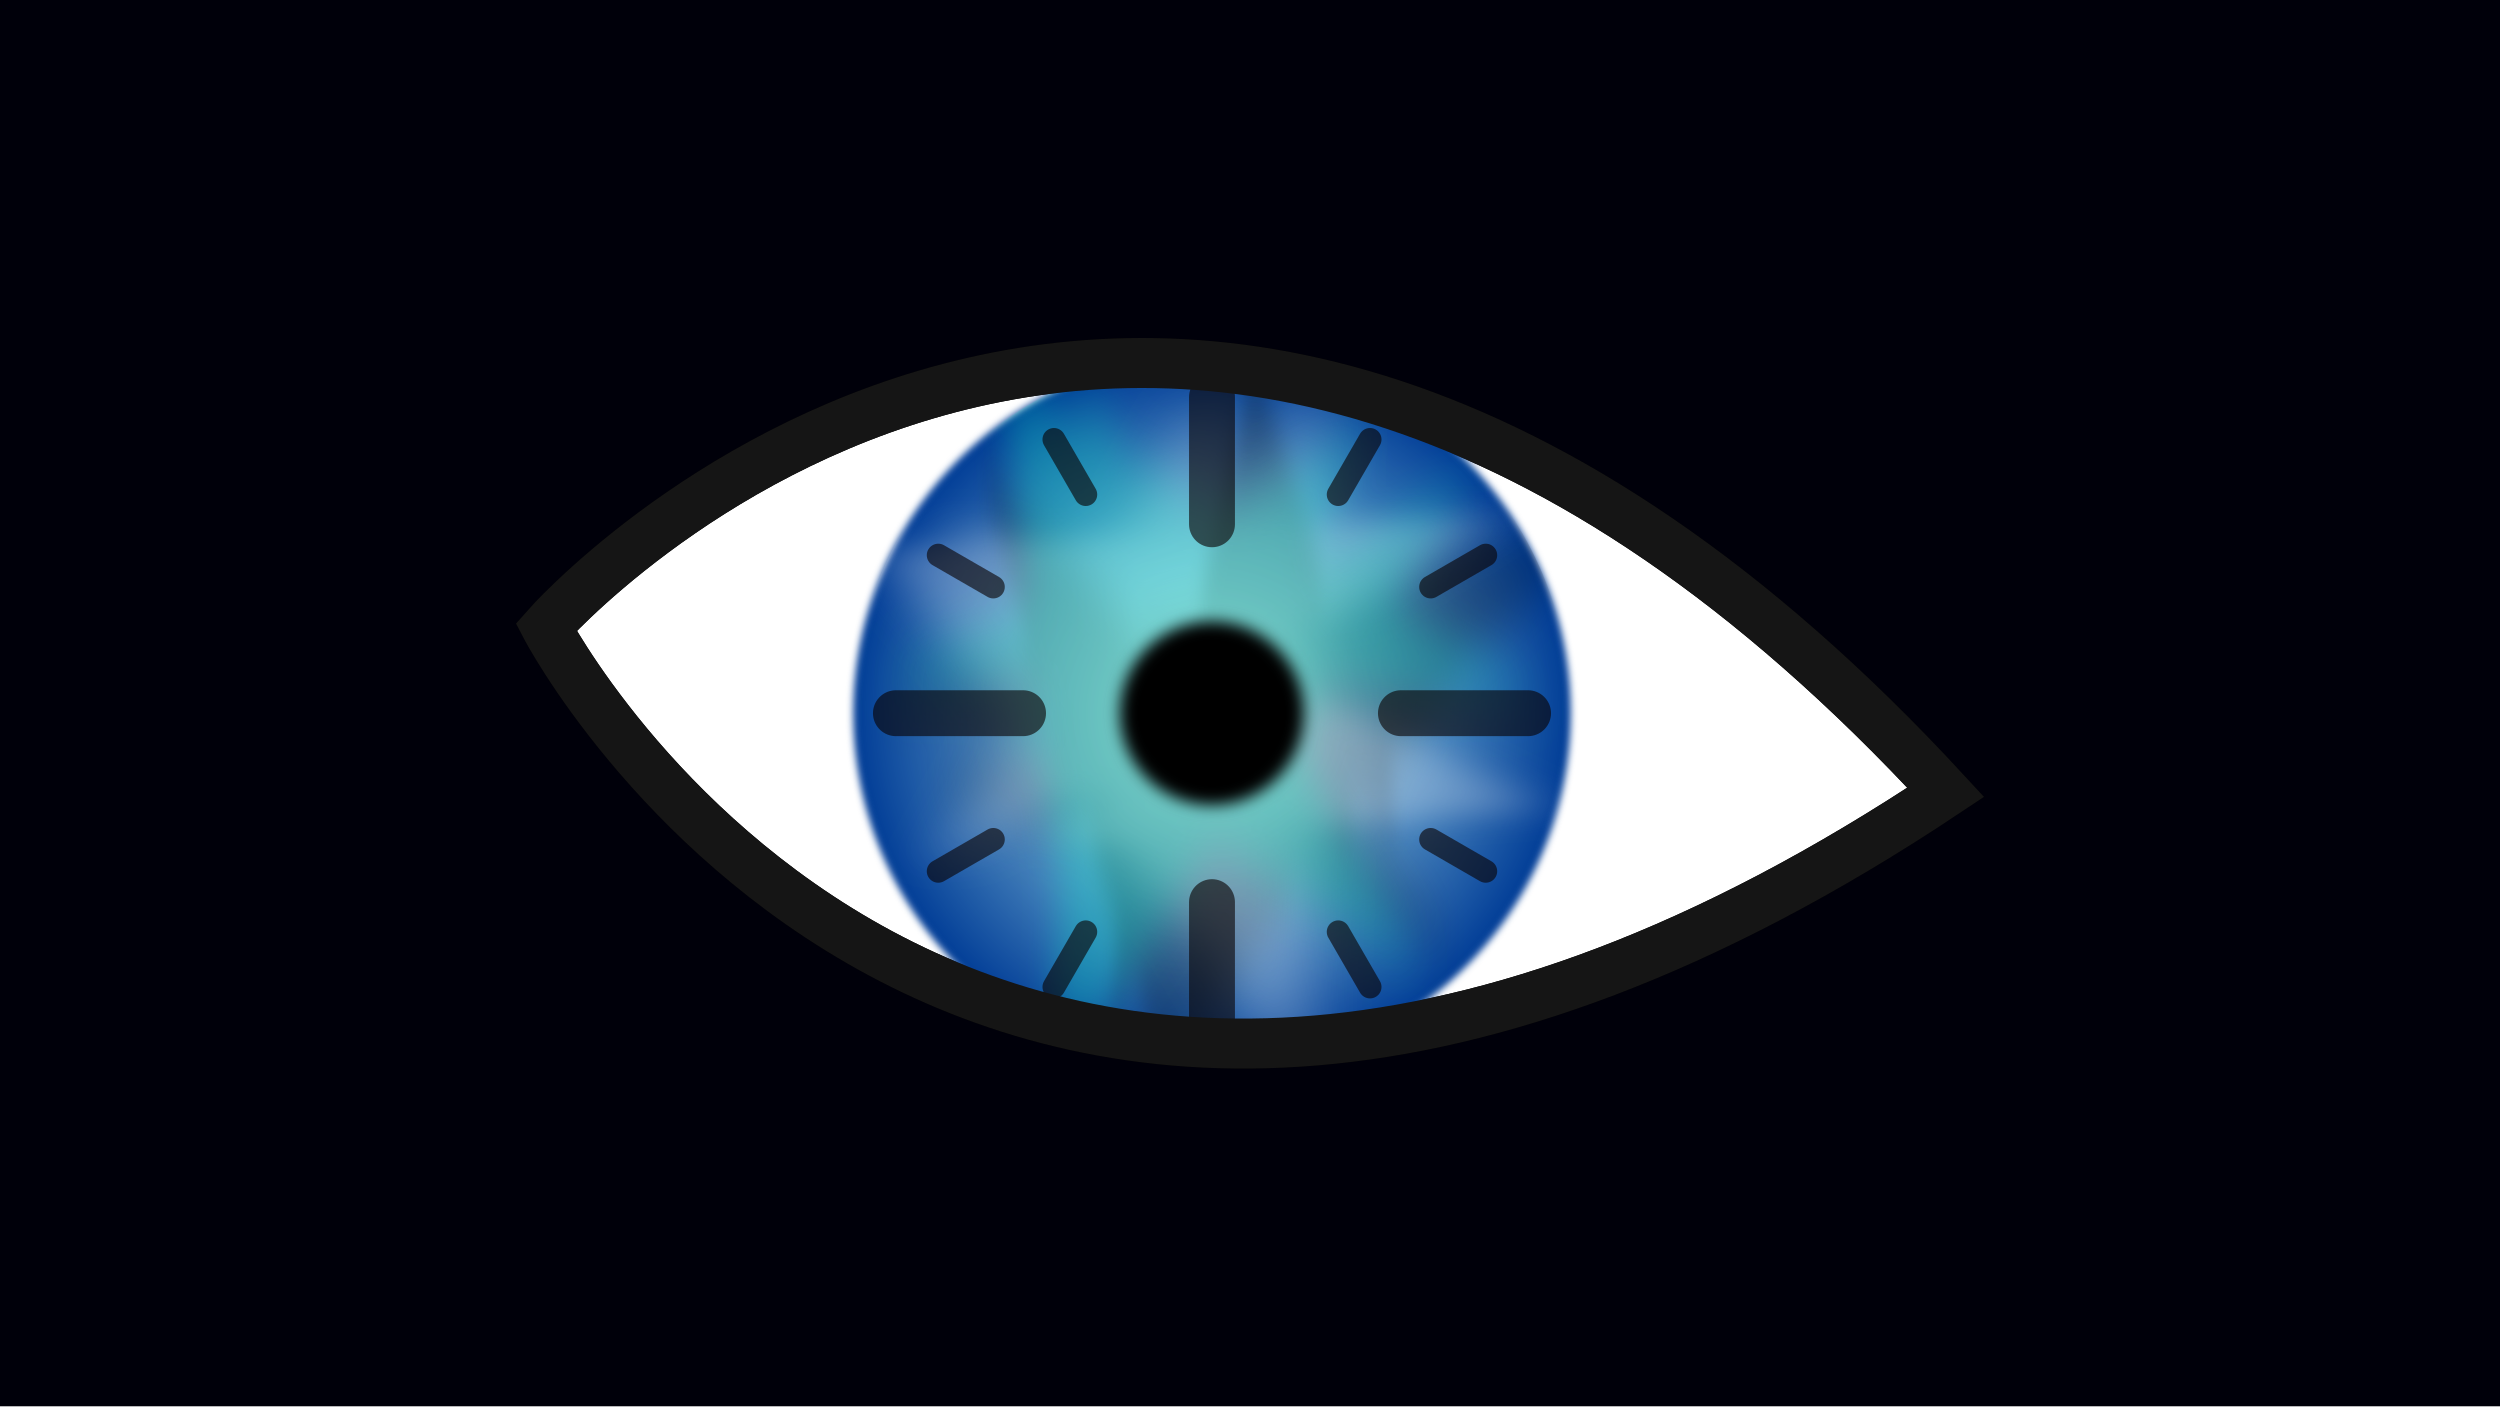
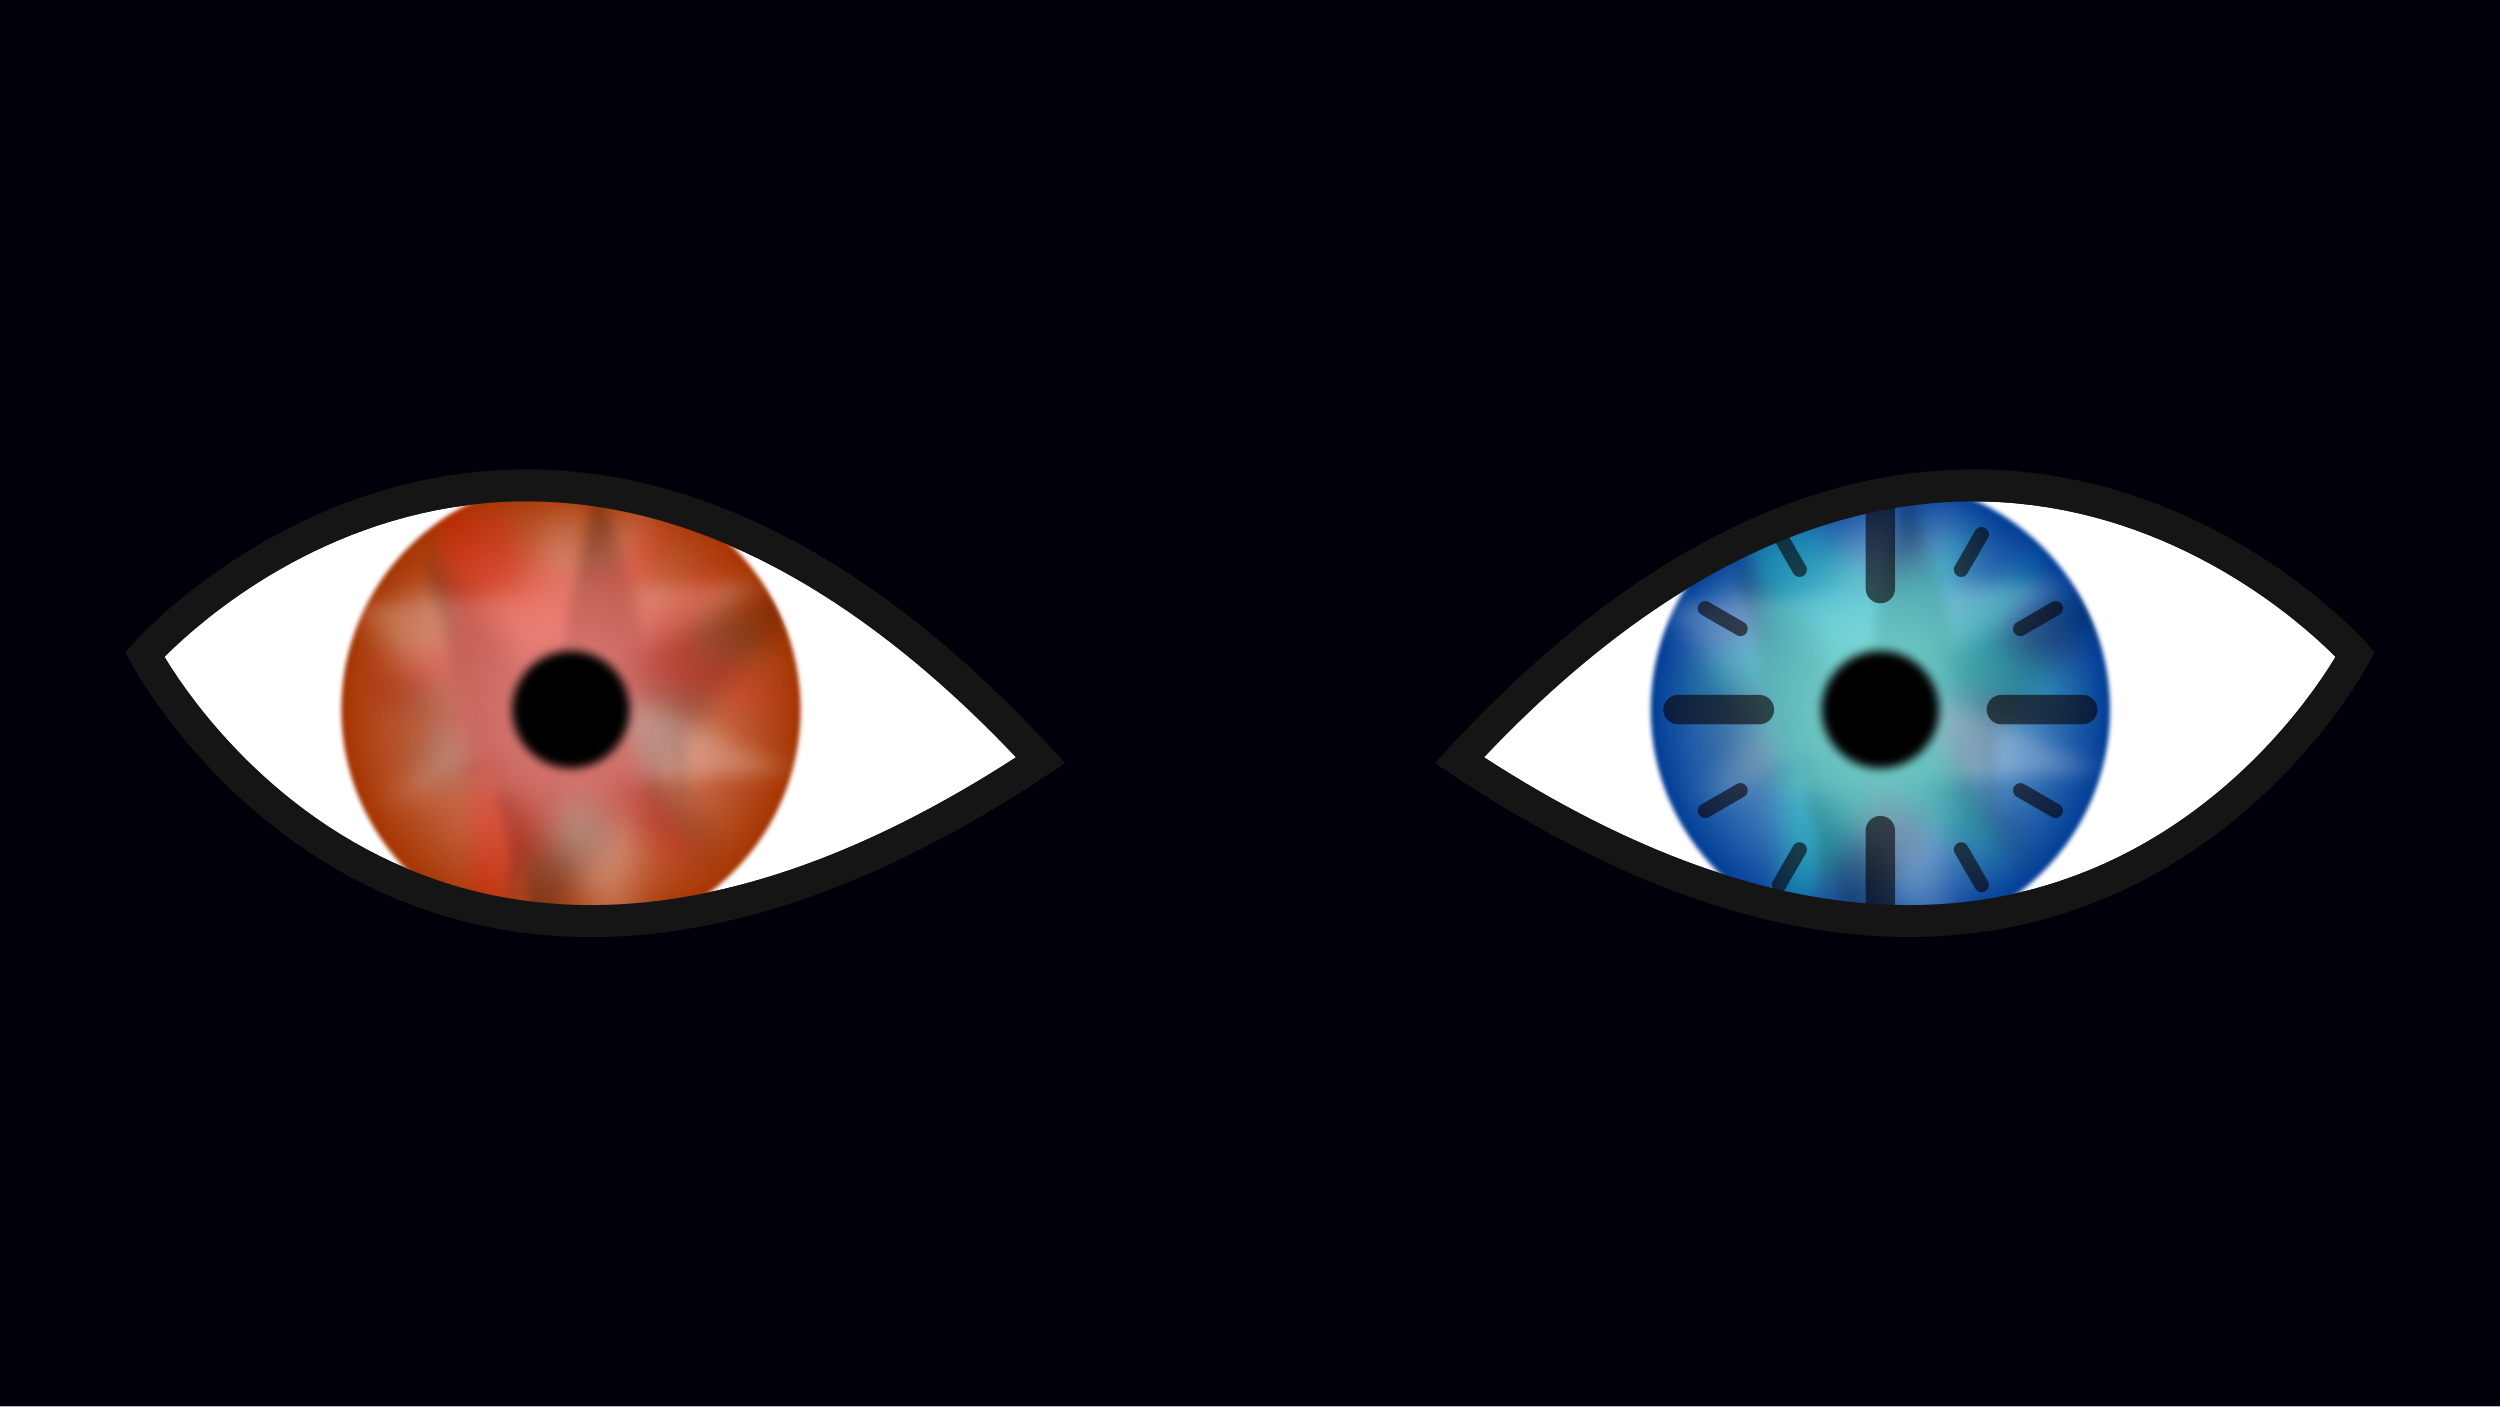
<svg xmlns="http://www.w3.org/2000/svg" xmlns:xlink="http://www.w3.org/1999/xlink" width="800" height="450" viewBox="0 0 211.667 119.062" version="1.1" id="svg8">
  <defs id="defs2">
+     <linearGradient id="linearGradient5071">
+       <stop style="stop-color:#ffc3c3;stop-opacity:1;" offset="0" id="stop5067" />
+       <stop style="stop-color:#ffc3c3;stop-opacity:0;" offset="1" id="stop5069" />
+     </linearGradient>
    <filter style="color-interpolation-filters:sRGB" id="filter4554" x="-0.012" width="1.024" y="-0.012" height="1.024">
      <feGaussianBlur stdDeviation="1.349" id="feGaussianBlur4556" />
    </filter>
-     <radialGradient xlink:href="#linearGradient4530" id="radialGradient4532" cx="135.467" cy="161.533" fx="135.467" fy="161.533" r="134.934" gradientUnits="userSpaceOnUse" gradientTransform="matrix(0.9804144,0,0,0.9804144,2.653197,3.163728)" />
    <linearGradient id="linearGradient4530">
      <stop style="stop-color:#c3ffff;stop-opacity:1;" offset="0" id="stop4526" />
      <stop style="stop-color:#c3ffff;stop-opacity:0;" offset="1" id="stop4528" />
    </linearGradient>
    <clipPath clipPathUnits="userSpaceOnUse" id="clipPath4913">
      <ellipse style="opacity:1;fill:#003c96;fill-opacity:1;fill-rule:nonzero;stroke:none;stroke-width:0.33;stroke-linecap:round;stroke-linejoin:round;stroke-miterlimit:4;stroke-dasharray:none;stroke-opacity:1" id="circle4915" cx="803.673" cy="124.012" rx="42.804" ry="41.246" transform="matrix(-0.8732073,0.487349,-0.8365724,-0.5478564,0,0)" />
    </clipPath>
    <filter style="color-interpolation-filters:sRGB" id="filter4961" x="-0.057" width="1.114" y="-0.092" height="1.184">
      <feGaussianBlur stdDeviation="2.357" id="feGaussianBlur4963" />
    </filter>
    <clipPath clipPathUnits="userSpaceOnUse" id="clipPath4909">
      <ellipse style="opacity:1;fill:#003c96;fill-opacity:1;fill-rule:nonzero;stroke:none;stroke-width:0.327;stroke-linecap:round;stroke-linejoin:round;stroke-miterlimit:4;stroke-dasharray:none;stroke-opacity:1" id="circle4911" cx="-336.054" cy="670.658" rx="45.651" ry="38.071" transform="matrix(0.9277876,0.3731089,-0.7400237,0.6725808,0,0)" />
    </clipPath>
    <filter style="color-interpolation-filters:sRGB" id="filter4957" x="-0.059" width="1.118" y="-0.093" height="1.185">
      <feGaussianBlur stdDeviation="2.357" id="feGaussianBlur4959" />
    </filter>
    <clipPath clipPathUnits="userSpaceOnUse" id="clipPath4905">
      <ellipse style="opacity:1;fill:#003c96;fill-opacity:1;fill-rule:nonzero;stroke:none;stroke-width:0.31;stroke-linecap:round;stroke-linejoin:round;stroke-miterlimit:4;stroke-dasharray:none;stroke-opacity:1" id="circle4907" cx="-805.432" cy="326.697" rx="50.869" ry="30.754" />
    </clipPath>
    <filter style="color-interpolation-filters:sRGB" id="filter4953" x="-0.06" width="1.119" y="-0.099" height="1.197">
      <feGaussianBlur stdDeviation="2.357" id="feGaussianBlur4955" />
    </filter>
    <filter style="color-interpolation-filters:sRGB" id="filter4604" x="-0.096" width="1.192" y="-0.096" height="1.192">
      <feGaussianBlur stdDeviation="2.709" id="feGaussianBlur4606" />
    </filter>
-     <clipPath clipPathUnits="userSpaceOnUse" id="clipPath4603">
-       <path style="fill:#000000;fill-opacity:1;fill-rule:evenodd;stroke:#000000;stroke-width:18.442;stroke-linecap:butt;stroke-linejoin:miter;stroke-miterlimit:4;stroke-dasharray:none;stroke-opacity:1" d="m -110.131,129.8 c 0,0 156.73,300.436 516.233,60.91 C 114.27,-125.666 -110.131,129.8 -110.131,129.8 Z" id="path4605" />
+     <clipPath clipPathUnits="userSpaceOnUse" id="clipPath4555">
+       <path id="path4557" d="m 409.104,129.8 c 0,0 -156.73,300.436 -516.233,60.91 291.832,-316.376 516.233,-60.91 516.233,-60.91 z" style="fill:#000000;fill-opacity:1;fill-rule:evenodd;stroke:#000000;stroke-width:18.442;stroke-linecap:butt;stroke-linejoin:miter;stroke-miterlimit:4;stroke-dasharray:none;stroke-opacity:1" />
+     </clipPath>
+     <filter style="color-interpolation-filters:sRGB" id="filter4554-9" x="-0.012" width="1.024" y="-0.012" height="1.024">
+       <feGaussianBlur stdDeviation="1.349" id="feGaussianBlur4556-1" />
+     </filter>
+     <radialGradient xlink:href="#linearGradient4530" id="radialGradient4532-6" cx="135.467" cy="161.533" fx="135.467" fy="161.533" r="134.934" gradientUnits="userSpaceOnUse" gradientTransform="matrix(0.9804144,0,0,0.9804144,2.653197,3.163728)" />
+     <clipPath clipPathUnits="userSpaceOnUse" id="clipPath4913-9">
+       <ellipse style="opacity:1;fill:#003c96;fill-opacity:1;fill-rule:nonzero;stroke:none;stroke-width:0.33;stroke-linecap:round;stroke-linejoin:round;stroke-miterlimit:4;stroke-dasharray:none;stroke-opacity:1" id="circle4915-4" cx="803.673" cy="124.012" rx="42.804" ry="41.246" transform="matrix(-0.8732073,0.487349,-0.8365724,-0.5478564,0,0)" />
+     </clipPath>
+     <filter style="color-interpolation-filters:sRGB" id="filter4961-9" x="-0.057" width="1.114" y="-0.092" height="1.184">
+       <feGaussianBlur stdDeviation="2.357" id="feGaussianBlur4963-2" />
+     </filter>
+     <clipPath clipPathUnits="userSpaceOnUse" id="clipPath4909-4">
+       <ellipse style="opacity:1;fill:#003c96;fill-opacity:1;fill-rule:nonzero;stroke:none;stroke-width:0.327;stroke-linecap:round;stroke-linejoin:round;stroke-miterlimit:4;stroke-dasharray:none;stroke-opacity:1" id="circle4911-5" cx="-336.054" cy="670.658" rx="45.651" ry="38.071" transform="matrix(0.9277876,0.3731089,-0.7400237,0.6725808,0,0)" />
+     </clipPath>
+     <filter style="color-interpolation-filters:sRGB" id="filter4957-1" x="-0.059" width="1.118" y="-0.093" height="1.185">
+       <feGaussianBlur stdDeviation="2.357" id="feGaussianBlur4959-6" />
+     </filter>
+     <clipPath clipPathUnits="userSpaceOnUse" id="clipPath4905-0">
+       <ellipse style="opacity:1;fill:#003c96;fill-opacity:1;fill-rule:nonzero;stroke:none;stroke-width:0.31;stroke-linecap:round;stroke-linejoin:round;stroke-miterlimit:4;stroke-dasharray:none;stroke-opacity:1" id="circle4907-8" cx="-805.432" cy="326.697" rx="50.869" ry="30.754" />
+     </clipPath>
+     <filter style="color-interpolation-filters:sRGB" id="filter4953-1" x="-0.06" width="1.119" y="-0.099" height="1.197">
+       <feGaussianBlur stdDeviation="2.357" id="feGaussianBlur4955-4" />
+     </filter>
+     <filter style="color-interpolation-filters:sRGB" id="filter4604-2" x="-0.096" width="1.192" y="-0.096" height="1.192">
+       <feGaussianBlur stdDeviation="2.709" id="feGaussianBlur4606-1" />
+     </filter>
+     <radialGradient xlink:href="#linearGradient5071" id="radialGradient5073" cx="48.341" cy="238.015" fx="48.341" fy="238.015" r="19.441" gradientUnits="userSpaceOnUse" />
+     <clipPath clipPathUnits="userSpaceOnUse" id="clipPath5366">
+       <path style="fill:#000000;fill-opacity:1;fill-rule:evenodd;stroke:#000000;stroke-width:2.71;stroke-linecap:butt;stroke-linejoin:miter;stroke-miterlimit:4;stroke-dasharray:none;stroke-opacity:1" d="m 12.249,233.352 c 0,0 23.033,44.151 75.864,8.951 -42.887,-46.494 -75.864,-8.951 -75.864,-8.951 z" id="path5368" />
    </clipPath>
  </defs>
  <g id="layer1" transform="translate(0,-177.9375)">
-     <rect style="opacity:1;fill:#00000a;fill-opacity:1;fill-rule:nonzero;stroke:none;stroke-width:2.069;stroke-linecap:round;stroke-linejoin:miter;stroke-miterlimit:4;stroke-dasharray:none;stroke-opacity:1;paint-order:normal" id="rect4798" width="211.667" height="119.062" x="0" y="177.937" />
-     <path style="fill:#ffffff;fill-opacity:1;fill-rule:evenodd;stroke:#000000;stroke-width:4.233;stroke-linecap:butt;stroke-linejoin:miter;stroke-miterlimit:4;stroke-dasharray:none;stroke-opacity:1" d="m 46.238,231.038 c 0,0 35.977,68.965 118.502,13.982 C 97.749,172.396 46.238,231.038 46.238,231.038 Z" id="path4571-3" />
-     <g transform="matrix(0.2295504,0,0,0.2295504,71.51863,201.2422)" id="g4540" clip-path="url(#clipPath4603)">
-       <circle transform="matrix(0.9804144,0,0,0.9804144,2.653197,3.163728)" r="134.934" cy="161.533" cx="135.467" id="path4485" style="opacity:1;fill:#003c96;fill-opacity:1;fill-rule:nonzero;stroke:none;stroke-width:1.058;stroke-linecap:round;stroke-linejoin:round;stroke-miterlimit:4;stroke-dasharray:none;stroke-opacity:1;filter:url(#filter4554)" />
-       <circle r="132.292" cy="161.533" cx="135.467" id="path4485-0" style="opacity:1;fill:url(#radialGradient4532);fill-opacity:1;fill-rule:nonzero;stroke:none;stroke-width:1.038;stroke-linecap:round;stroke-linejoin:round;stroke-miterlimit:4;stroke-dasharray:none;stroke-opacity:1" />
-       <path clip-path="url(#clipPath4913)" transform="matrix(-1.910876,-1.764056,2.917893,-3.160746,-2348.384,-236.2217)" d="m -758.037,325.296 -76.969,-27.252 10.313,57.307 57.059,-49.054 -68.314,21.554 60.344,20.775 -47.555,-49.962 -5.054,56.535 45.988,-53.028 -70.604,21.801 z" id="path4767-0" style="opacity:0.25;fill:#000000;fill-opacity:1;fill-rule:nonzero;stroke:none;stroke-width:16.933;stroke-linecap:round;stroke-linejoin:round;stroke-miterlimit:4;stroke-dasharray:none;stroke-opacity:1;filter:url(#filter4961)" />
-       <path clip-path="url(#clipPath4909)" transform="matrix(2.165342,-1.440359,2.382471,3.581654,1109.318,-2168.903)" d="m -758.037,325.296 -76.969,-27.252 10.313,57.307 57.059,-49.054 -68.314,21.554 60.344,20.775 -47.555,-49.962 -5.054,56.535 45.988,-53.028 -70.604,21.801 z" id="path4767-8" style="opacity:0.25;fill:#ffffff;fill-opacity:1;fill-rule:nonzero;stroke:none;stroke-width:16.933;stroke-linecap:round;stroke-linejoin:round;stroke-miterlimit:4;stroke-dasharray:none;stroke-opacity:1;filter:url(#filter4957)" />
-       <path clip-path="url(#clipPath4905)" transform="matrix(2.600642,0,0,4.301676,2230.108,-1243.812)" d="m -758.037,325.296 -76.969,-27.252 10.313,57.307 57.059,-49.054 -68.314,21.554 60.344,20.775 -47.555,-49.962 -5.054,56.535 45.988,-53.028 -70.604,21.801 z" id="path4767" style="opacity:0.25;fill:#00ffc7;fill-opacity:1;fill-rule:nonzero;stroke:none;stroke-width:16.933;stroke-linecap:round;stroke-linejoin:round;stroke-miterlimit:4;stroke-dasharray:none;stroke-opacity:1;filter:url(#filter4953)" />
-       <circle r="33.867" cy="161.533" cx="135.467" id="path4562" style="opacity:1;fill:#000000;fill-opacity:1;fill-rule:nonzero;stroke:none;stroke-width:1.596;stroke-linecap:round;stroke-linejoin:round;stroke-miterlimit:4;stroke-dasharray:none;stroke-opacity:1;filter:url(#filter4604)" />
-       <g id="g5129">
-         <path style="opacity:1;fill:none;fill-rule:evenodd;stroke:#090000;stroke-width:16.933;stroke-linecap:round;stroke-linejoin:miter;stroke-miterlimit:4;stroke-dasharray:none;stroke-opacity:0.608" d="M 18.887,161.533 H 65.78" id="path4564" />
-         <path style="opacity:1;fill:none;fill-rule:evenodd;stroke:#090000;stroke-width:16.933;stroke-linecap:round;stroke-linejoin:miter;stroke-miterlimit:4;stroke-dasharray:none;stroke-opacity:0.608" d="m 205.153,161.533 h 46.893" id="path4564-3" />
-         <path style="opacity:1;fill:none;fill-rule:evenodd;stroke:#090000;stroke-width:16.933;stroke-linecap:round;stroke-linejoin:miter;stroke-miterlimit:4;stroke-dasharray:none;stroke-opacity:0.608" d="M 135.467,278.113 V 231.22" id="path4564-35" />
-         <path style="opacity:1;fill:none;fill-rule:evenodd;stroke:#090000;stroke-width:16.933;stroke-linecap:round;stroke-linejoin:miter;stroke-miterlimit:4;stroke-dasharray:none;stroke-opacity:0.608" d="M 135.467,91.847 V 44.953" id="path4564-3-4" />
-         <path style="opacity:1;fill:none;fill-rule:evenodd;stroke:#090000;stroke-width:8.467;stroke-linecap:round;stroke-linejoin:miter;stroke-miterlimit:4;stroke-dasharray:none;stroke-opacity:0.608" d="m 34.505,103.243 20.305,11.723" id="path4564-4" />
-         <path style="opacity:1;fill:none;fill-rule:evenodd;stroke:#090000;stroke-width:8.467;stroke-linecap:round;stroke-linejoin:miter;stroke-miterlimit:4;stroke-dasharray:none;stroke-opacity:0.608" d="m 216.123,208.1 20.305,11.723" id="path4564-3-3" />
-         <path style="opacity:1;fill:none;fill-rule:evenodd;stroke:#090000;stroke-width:8.467;stroke-linecap:round;stroke-linejoin:miter;stroke-miterlimit:4;stroke-dasharray:none;stroke-opacity:0.608" d="M 77.177,60.572 88.9,80.877" id="path4564-4-3" />
-         <path style="opacity:1;fill:none;fill-rule:evenodd;stroke:#090000;stroke-width:8.467;stroke-linecap:round;stroke-linejoin:miter;stroke-miterlimit:4;stroke-dasharray:none;stroke-opacity:0.608" d="m 182.033,242.189 11.723,20.305" id="path4564-3-3-4" />
-         <path style="opacity:1;fill:none;fill-rule:evenodd;stroke:#090000;stroke-width:8.467;stroke-linecap:round;stroke-linejoin:miter;stroke-miterlimit:4;stroke-dasharray:none;stroke-opacity:0.608" d="M 34.505,219.823 54.811,208.1" id="path4564-4-3-7" />
-         <path style="opacity:1;fill:none;fill-rule:evenodd;stroke:#090000;stroke-width:8.467;stroke-linecap:round;stroke-linejoin:miter;stroke-miterlimit:4;stroke-dasharray:none;stroke-opacity:0.608" d="m 216.123,114.967 20.305,-11.723" id="path4564-3-3-4-4" />
-         <path style="opacity:1;fill:none;fill-rule:evenodd;stroke:#090000;stroke-width:8.467;stroke-linecap:round;stroke-linejoin:miter;stroke-miterlimit:4;stroke-dasharray:none;stroke-opacity:0.608" d="M 77.177,262.495 88.9,242.189" id="path4564-4-3-4" />
-         <path style="opacity:1;fill:none;fill-rule:evenodd;stroke:#090000;stroke-width:8.467;stroke-linecap:round;stroke-linejoin:miter;stroke-miterlimit:4;stroke-dasharray:none;stroke-opacity:0.608" d="m 182.033,80.877 11.723,-20.305" id="path4564-3-3-4-1" />
+     <g id="g5460">
+       <g transform="translate(-5.0862631e-6,-4.7412109e-6)" id="g4552">
+         <rect style="opacity:1;fill:#00000a;fill-opacity:1;fill-rule:nonzero;stroke:none;stroke-width:2.069;stroke-linecap:round;stroke-linejoin:miter;stroke-miterlimit:4;stroke-dasharray:none;stroke-opacity:1;paint-order:normal" id="rect4798" width="211.667" height="119.062" x="0" y="177.937" />
+         <flowRoot xml:space="preserve" id="flowRoot4738" style="font-style:normal;font-variant:normal;font-weight:normal;font-stretch:normal;font-size:106.667px;line-height:45.354px;font-family:'Informal Roman';-inkscape-font-specification:'Informal Roman, ';text-align:center;letter-spacing:0px;word-spacing:0px;text-anchor:middle;fill:#ffffff;fill-opacity:1;stroke:none;stroke-width:1px;stroke-linecap:butt;stroke-linejoin:miter;stroke-opacity:1" transform="matrix(0.2645833,0,0,0.2645833,-0.03884286,289.6162)">
+           <flowRegion id="flowRegion4740" style="font-style:normal;font-variant:normal;font-weight:normal;font-stretch:normal;font-size:106.667px;line-height:45.354px;font-family:'Informal Roman';-inkscape-font-specification:'Informal Roman, ';text-align:center;text-anchor:middle;fill:#ffffff;fill-opacity:1">
+             <rect id="rect4742" width="1034.396" height="335.371" x="-125.259" y="-390.447" style="font-style:normal;font-variant:normal;font-weight:normal;font-stretch:normal;font-size:106.667px;line-height:45.354px;font-family:'Informal Roman';-inkscape-font-specification:'Informal Roman, ';text-align:center;text-anchor:middle;fill:#ffffff;fill-opacity:1" />
+           </flowRegion>
+           <flowPara id="flowPara4744">Eye of</flowPara>
+         </flowRoot>
+         <flowRoot xml:space="preserve" id="flowRoot4738-1" style="font-style:normal;font-variant:normal;font-weight:normal;font-stretch:normal;font-size:106.667px;line-height:45.354px;font-family:'Informal Roman';-inkscape-font-specification:'Informal Roman, ';text-align:center;letter-spacing:0px;word-spacing:0px;text-anchor:middle;fill:#ffffff;fill-opacity:1;stroke:none;stroke-width:1px;stroke-linecap:butt;stroke-linejoin:miter;stroke-opacity:1" transform="matrix(0.2645833,0,0,0.2645833,0.3483861,378.6328)">
+           <flowRegion id="flowRegion4740-9" style="font-style:normal;font-variant:normal;font-weight:normal;font-stretch:normal;font-size:106.667px;line-height:45.354px;font-family:'Informal Roman';-inkscape-font-specification:'Informal Roman, ';text-align:center;text-anchor:middle;fill:#ffffff;fill-opacity:1">
+             <rect id="rect4742-7" width="1034.396" height="335.371" x="-125.259" y="-390.447" style="font-style:normal;font-variant:normal;font-weight:normal;font-stretch:normal;font-size:106.667px;line-height:45.354px;font-family:'Informal Roman';-inkscape-font-specification:'Informal Roman, ';text-align:center;text-anchor:middle;fill:#ffffff;fill-opacity:1" />
+           </flowRegion>
+           <flowPara id="flowPara4794">Chronology</flowPara>
+         </flowRoot>
+       </g>
+       <g id="g5414">
+         <g id="g5379">
+           <path id="path4571-3" d="m 12.249,233.352 c 0,0 23.033,44.151 75.864,8.951 -42.887,-46.494 -75.864,-8.951 -75.864,-8.951 z" style="fill:#ffffff;fill-opacity:1;fill-rule:evenodd;stroke:#000000;stroke-width:2.71;stroke-linecap:butt;stroke-linejoin:miter;stroke-miterlimit:4;stroke-dasharray:none;stroke-opacity:1" />
+           <g clip-path="url(#clipPath5366)" id="g5364">
+             <circle style="opacity:1;fill:#a53400;fill-opacity:1;fill-rule:nonzero;stroke:none;stroke-width:1.058;stroke-linecap:round;stroke-linejoin:round;stroke-miterlimit:4;stroke-dasharray:none;stroke-opacity:1;filter:url(#filter4554)" id="path4485" cx="135.467" cy="161.533" r="134.934" transform="matrix(0.1440794,0,0,0.1440794,28.82315,214.7415)" />
+             <circle style="opacity:1;fill:url(#radialGradient5073);fill-opacity:1;fill-rule:nonzero;stroke:none;stroke-width:0.152;stroke-linecap:round;stroke-linejoin:round;stroke-miterlimit:4;stroke-dasharray:none;stroke-opacity:1" id="path4485-0" cx="48.341" cy="238.015" r="19.441" />
+             <path style="opacity:0.25;fill:#000000;fill-opacity:1;fill-rule:nonzero;stroke:none;stroke-width:16.933;stroke-linecap:round;stroke-linejoin:round;stroke-miterlimit:4;stroke-dasharray:none;stroke-opacity:1;filter:url(#filter4961)" id="path4767-0" d="m -758.037,325.296 -76.969,-27.252 10.313,57.307 57.059,-49.054 -68.314,21.554 60.344,20.775 -47.555,-49.962 -5.054,56.535 45.988,-53.028 -70.604,21.801 z" transform="matrix(-0.2808179,-0.2592415,0.4288067,-0.4644959,-316.6798,179.562)" clip-path="url(#clipPath4913)" />
+             <path style="opacity:0.25;fill:#ffffff;fill-opacity:1;fill-rule:nonzero;stroke:none;stroke-width:16.933;stroke-linecap:round;stroke-linejoin:round;stroke-miterlimit:4;stroke-dasharray:none;stroke-opacity:1;filter:url(#filter4957)" id="path4767-8" d="m -758.037,325.296 -76.969,-27.252 10.313,57.307 57.059,-49.054 -68.314,21.554 60.344,20.775 -47.555,-49.962 -5.054,56.535 45.988,-53.028 -70.604,21.801 z" transform="matrix(0.3182137,-0.2116718,0.3501225,0.5263515,191.4561,-104.4604)" clip-path="url(#clipPath4909)" />
+             <path style="opacity:0.25;fill:#ff0000;fill-opacity:1;fill-rule:nonzero;stroke:none;stroke-width:16.933;stroke-linecap:round;stroke-linejoin:round;stroke-miterlimit:4;stroke-dasharray:none;stroke-opacity:1;filter:url(#filter4953)" id="path4767" d="m -758.037,325.296 -76.969,-27.252 10.313,57.307 57.059,-49.054 -68.314,21.554 60.344,20.775 -47.555,-49.962 -5.054,56.535 45.988,-53.028 -70.604,21.801 z" transform="matrix(0.3821843,0,0,0.6321642,356.1647,31.4889)" clip-path="url(#clipPath4905)" />
+             <circle style="opacity:1;fill:#000000;fill-opacity:1;fill-rule:nonzero;stroke:none;stroke-width:1.596;stroke-linecap:round;stroke-linejoin:round;stroke-miterlimit:4;stroke-dasharray:none;stroke-opacity:1;filter:url(#filter4604)" id="path4562" cx="135.467" cy="161.533" r="33.867" transform="matrix(0.1469577,0,0,0.1469577,28.43324,214.2766)" />
+           </g>
+           <path id="path4571" d="m 12.249,233.352 c 0,0 23.033,44.151 75.864,8.951 -42.887,-46.494 -75.864,-8.951 -75.864,-8.951 z" style="fill:none;fill-rule:evenodd;stroke:#151515;stroke-width:2.71;stroke-linecap:butt;stroke-linejoin:miter;stroke-miterlimit:4;stroke-dasharray:none;stroke-opacity:1" />
+         </g>
+         <g id="g4811" transform="matrix(0.6401978,0,0,0.6401978,35.54935,41.03309)">
+           <path id="path4571-3-3" d="m 255.966,300.405 c 0,0 -35.977,68.965 -118.502,13.982 66.99,-72.624 118.502,-13.982 118.502,-13.982 z" style="fill:#ffffff;fill-opacity:1;fill-rule:evenodd;stroke:#000000;stroke-width:4.233;stroke-linecap:butt;stroke-linejoin:miter;stroke-miterlimit:4;stroke-dasharray:none;stroke-opacity:1" />
+           <g clip-path="url(#clipPath4555)" id="g4540-8" transform="matrix(0.2295504,0,0,0.2295504,162.0557,270.6093)">
+             <circle style="opacity:1;fill:#003c96;fill-opacity:1;fill-rule:nonzero;stroke:none;stroke-width:1.058;stroke-linecap:round;stroke-linejoin:round;stroke-miterlimit:4;stroke-dasharray:none;stroke-opacity:1;filter:url(#filter4554-9)" id="path4485-1" cx="135.467" cy="161.533" r="134.934" transform="matrix(0.9804144,0,0,0.9804144,2.653197,3.163728)" />
+             <circle style="opacity:1;fill:url(#radialGradient4532-6);fill-opacity:1;fill-rule:nonzero;stroke:none;stroke-width:1.038;stroke-linecap:round;stroke-linejoin:round;stroke-miterlimit:4;stroke-dasharray:none;stroke-opacity:1" id="path4485-0-0" cx="135.467" cy="161.533" r="132.292" />
+             <path style="opacity:0.25;fill:#000000;fill-opacity:1;fill-rule:nonzero;stroke:none;stroke-width:16.933;stroke-linecap:round;stroke-linejoin:round;stroke-miterlimit:4;stroke-dasharray:none;stroke-opacity:1;filter:url(#filter4961-9)" id="path4767-0-4" d="m -758.037,325.296 -76.969,-27.252 10.313,57.307 57.059,-49.054 -68.314,21.554 60.344,20.775 -47.555,-49.962 -5.054,56.535 45.988,-53.028 -70.604,21.801 z" transform="matrix(-1.910876,-1.764056,2.917893,-3.160746,-2348.384,-236.2217)" clip-path="url(#clipPath4913-9)" />
+             <path style="opacity:0.25;fill:#ffffff;fill-opacity:1;fill-rule:nonzero;stroke:none;stroke-width:16.933;stroke-linecap:round;stroke-linejoin:round;stroke-miterlimit:4;stroke-dasharray:none;stroke-opacity:1;filter:url(#filter4957-1)" id="path4767-8-3" d="m -758.037,325.296 -76.969,-27.252 10.313,57.307 57.059,-49.054 -68.314,21.554 60.344,20.775 -47.555,-49.962 -5.054,56.535 45.988,-53.028 -70.604,21.801 z" transform="matrix(2.165342,-1.440359,2.382471,3.581654,1109.318,-2168.903)" clip-path="url(#clipPath4909-4)" />
+             <path style="opacity:0.25;fill:#00ffc7;fill-opacity:1;fill-rule:nonzero;stroke:none;stroke-width:16.933;stroke-linecap:round;stroke-linejoin:round;stroke-miterlimit:4;stroke-dasharray:none;stroke-opacity:1;filter:url(#filter4953-1)" id="path4767-02" d="m -758.037,325.296 -76.969,-27.252 10.313,57.307 57.059,-49.054 -68.314,21.554 60.344,20.775 -47.555,-49.962 -5.054,56.535 45.988,-53.028 -70.604,21.801 z" transform="matrix(2.600642,0,0,4.301676,2230.108,-1243.812)" clip-path="url(#clipPath4905-0)" />
+             <circle style="opacity:1;fill:#000000;fill-opacity:1;fill-rule:nonzero;stroke:none;stroke-width:1.596;stroke-linecap:round;stroke-linejoin:round;stroke-miterlimit:4;stroke-dasharray:none;stroke-opacity:1;filter:url(#filter4604-2)" id="path4562-8" cx="135.467" cy="161.533" r="33.867" />
+             <g id="g5129-4">
+               <path id="path4564-2" d="M 18.887,161.533 H 65.78" style="opacity:1;fill:none;fill-rule:evenodd;stroke:#090000;stroke-width:16.933;stroke-linecap:round;stroke-linejoin:miter;stroke-miterlimit:4;stroke-dasharray:none;stroke-opacity:0.608" />
+               <path id="path4564-3-6" d="m 205.153,161.533 h 46.893" style="opacity:1;fill:none;fill-rule:evenodd;stroke:#090000;stroke-width:16.933;stroke-linecap:round;stroke-linejoin:miter;stroke-miterlimit:4;stroke-dasharray:none;stroke-opacity:0.608" />
+               <path id="path4564-35-0" d="M 135.467,278.113 V 231.22" style="opacity:1;fill:none;fill-rule:evenodd;stroke:#090000;stroke-width:16.933;stroke-linecap:round;stroke-linejoin:miter;stroke-miterlimit:4;stroke-dasharray:none;stroke-opacity:0.608" />
+               <path id="path4564-3-4-9" d="M 135.467,91.847 V 44.953" style="opacity:1;fill:none;fill-rule:evenodd;stroke:#090000;stroke-width:16.933;stroke-linecap:round;stroke-linejoin:miter;stroke-miterlimit:4;stroke-dasharray:none;stroke-opacity:0.608" />
+               <path id="path4564-4-9" d="m 34.505,103.243 20.305,11.723" style="opacity:1;fill:none;fill-rule:evenodd;stroke:#090000;stroke-width:8.467;stroke-linecap:round;stroke-linejoin:miter;stroke-miterlimit:4;stroke-dasharray:none;stroke-opacity:0.608" />
+               <path id="path4564-3-3-5" d="m 216.123,208.1 20.305,11.723" style="opacity:1;fill:none;fill-rule:evenodd;stroke:#090000;stroke-width:8.467;stroke-linecap:round;stroke-linejoin:miter;stroke-miterlimit:4;stroke-dasharray:none;stroke-opacity:0.608" />
+               <path id="path4564-4-3-2" d="M 77.177,60.572 88.9,80.877" style="opacity:1;fill:none;fill-rule:evenodd;stroke:#090000;stroke-width:8.467;stroke-linecap:round;stroke-linejoin:miter;stroke-miterlimit:4;stroke-dasharray:none;stroke-opacity:0.608" />
+               <path id="path4564-3-3-4-5" d="m 182.033,242.189 11.723,20.305" style="opacity:1;fill:none;fill-rule:evenodd;stroke:#090000;stroke-width:8.467;stroke-linecap:round;stroke-linejoin:miter;stroke-miterlimit:4;stroke-dasharray:none;stroke-opacity:0.608" />
+               <path id="path4564-4-3-7-5" d="M 34.505,219.823 54.811,208.1" style="opacity:1;fill:none;fill-rule:evenodd;stroke:#090000;stroke-width:8.467;stroke-linecap:round;stroke-linejoin:miter;stroke-miterlimit:4;stroke-dasharray:none;stroke-opacity:0.608" />
+               <path id="path4564-3-3-4-4-2" d="m 216.123,114.967 20.305,-11.723" style="opacity:1;fill:none;fill-rule:evenodd;stroke:#090000;stroke-width:8.467;stroke-linecap:round;stroke-linejoin:miter;stroke-miterlimit:4;stroke-dasharray:none;stroke-opacity:0.608" />
+               <path id="path4564-4-3-4-6" d="M 77.177,262.495 88.9,242.189" style="opacity:1;fill:none;fill-rule:evenodd;stroke:#090000;stroke-width:8.467;stroke-linecap:round;stroke-linejoin:miter;stroke-miterlimit:4;stroke-dasharray:none;stroke-opacity:0.608" />
+               <path id="path4564-3-3-4-1-1" d="m 182.033,80.877 11.723,-20.305" style="opacity:1;fill:none;fill-rule:evenodd;stroke:#090000;stroke-width:8.467;stroke-linecap:round;stroke-linejoin:miter;stroke-miterlimit:4;stroke-dasharray:none;stroke-opacity:0.608" />
+             </g>
+           </g>
+           <path id="path4571-0" d="m 255.966,300.405 c 0,0 -35.977,68.965 -118.502,13.982 66.99,-72.624 118.502,-13.982 118.502,-13.982 z" style="fill:none;fill-rule:evenodd;stroke:#151515;stroke-width:4.233;stroke-linecap:butt;stroke-linejoin:miter;stroke-miterlimit:4;stroke-dasharray:none;stroke-opacity:1" />
+         </g>
      </g>
    </g>
-     <path style="fill:none;fill-rule:evenodd;stroke:#151515;stroke-width:4.233;stroke-linecap:butt;stroke-linejoin:miter;stroke-miterlimit:4;stroke-dasharray:none;stroke-opacity:1" d="m 46.238,231.038 c 0,0 35.977,68.965 118.502,13.982 C 97.749,172.396 46.238,231.038 46.238,231.038 Z" id="path4571" />
-     <flowRoot xml:space="preserve" id="flowRoot4738" style="font-style:normal;font-variant:normal;font-weight:normal;font-stretch:normal;font-size:106.667px;line-height:45.354px;font-family:'Informal Roman';-inkscape-font-specification:'Informal Roman, ';text-align:center;letter-spacing:0px;word-spacing:0px;text-anchor:middle;fill:#ffffff;fill-opacity:1;stroke:none;stroke-width:1px;stroke-linecap:butt;stroke-linejoin:miter;stroke-opacity:1" transform="matrix(0.2645833,0,0,0.2645833,-0.03884286,289.6162)">
-       <flowRegion id="flowRegion4740" style="font-style:normal;font-variant:normal;font-weight:normal;font-stretch:normal;font-size:106.667px;line-height:45.354px;font-family:'Informal Roman';-inkscape-font-specification:'Informal Roman, ';text-align:center;text-anchor:middle;fill:#ffffff;fill-opacity:1">
-         <rect id="rect4742" width="1034.396" height="335.371" x="-125.259" y="-390.447" style="font-style:normal;font-variant:normal;font-weight:normal;font-stretch:normal;font-size:106.667px;line-height:45.354px;font-family:'Informal Roman';-inkscape-font-specification:'Informal Roman, ';text-align:center;text-anchor:middle;fill:#ffffff;fill-opacity:1" />
-       </flowRegion>
-       <flowPara id="flowPara4744">Eye of</flowPara>
-     </flowRoot>
-     <flowRoot xml:space="preserve" id="flowRoot4738-1" style="font-style:normal;font-variant:normal;font-weight:normal;font-stretch:normal;font-size:106.667px;line-height:45.354px;font-family:'Informal Roman';-inkscape-font-specification:'Informal Roman, ';text-align:center;letter-spacing:0px;word-spacing:0px;text-anchor:middle;fill:#ffffff;fill-opacity:1;stroke:none;stroke-width:1px;stroke-linecap:butt;stroke-linejoin:miter;stroke-opacity:1" transform="matrix(0.2645833,0,0,0.2645833,0.3483861,378.6328)">
-       <flowRegion id="flowRegion4740-9" style="font-style:normal;font-variant:normal;font-weight:normal;font-stretch:normal;font-size:106.667px;line-height:45.354px;font-family:'Informal Roman';-inkscape-font-specification:'Informal Roman, ';text-align:center;text-anchor:middle;fill:#ffffff;fill-opacity:1">
-         <rect id="rect4742-7" width="1034.396" height="335.371" x="-125.259" y="-390.447" style="font-style:normal;font-variant:normal;font-weight:normal;font-stretch:normal;font-size:106.667px;line-height:45.354px;font-family:'Informal Roman';-inkscape-font-specification:'Informal Roman, ';text-align:center;text-anchor:middle;fill:#ffffff;fill-opacity:1" />
-       </flowRegion>
-       <flowPara id="flowPara4794">Chronology</flowPara>
-     </flowRoot>
  </g>
</svg>
